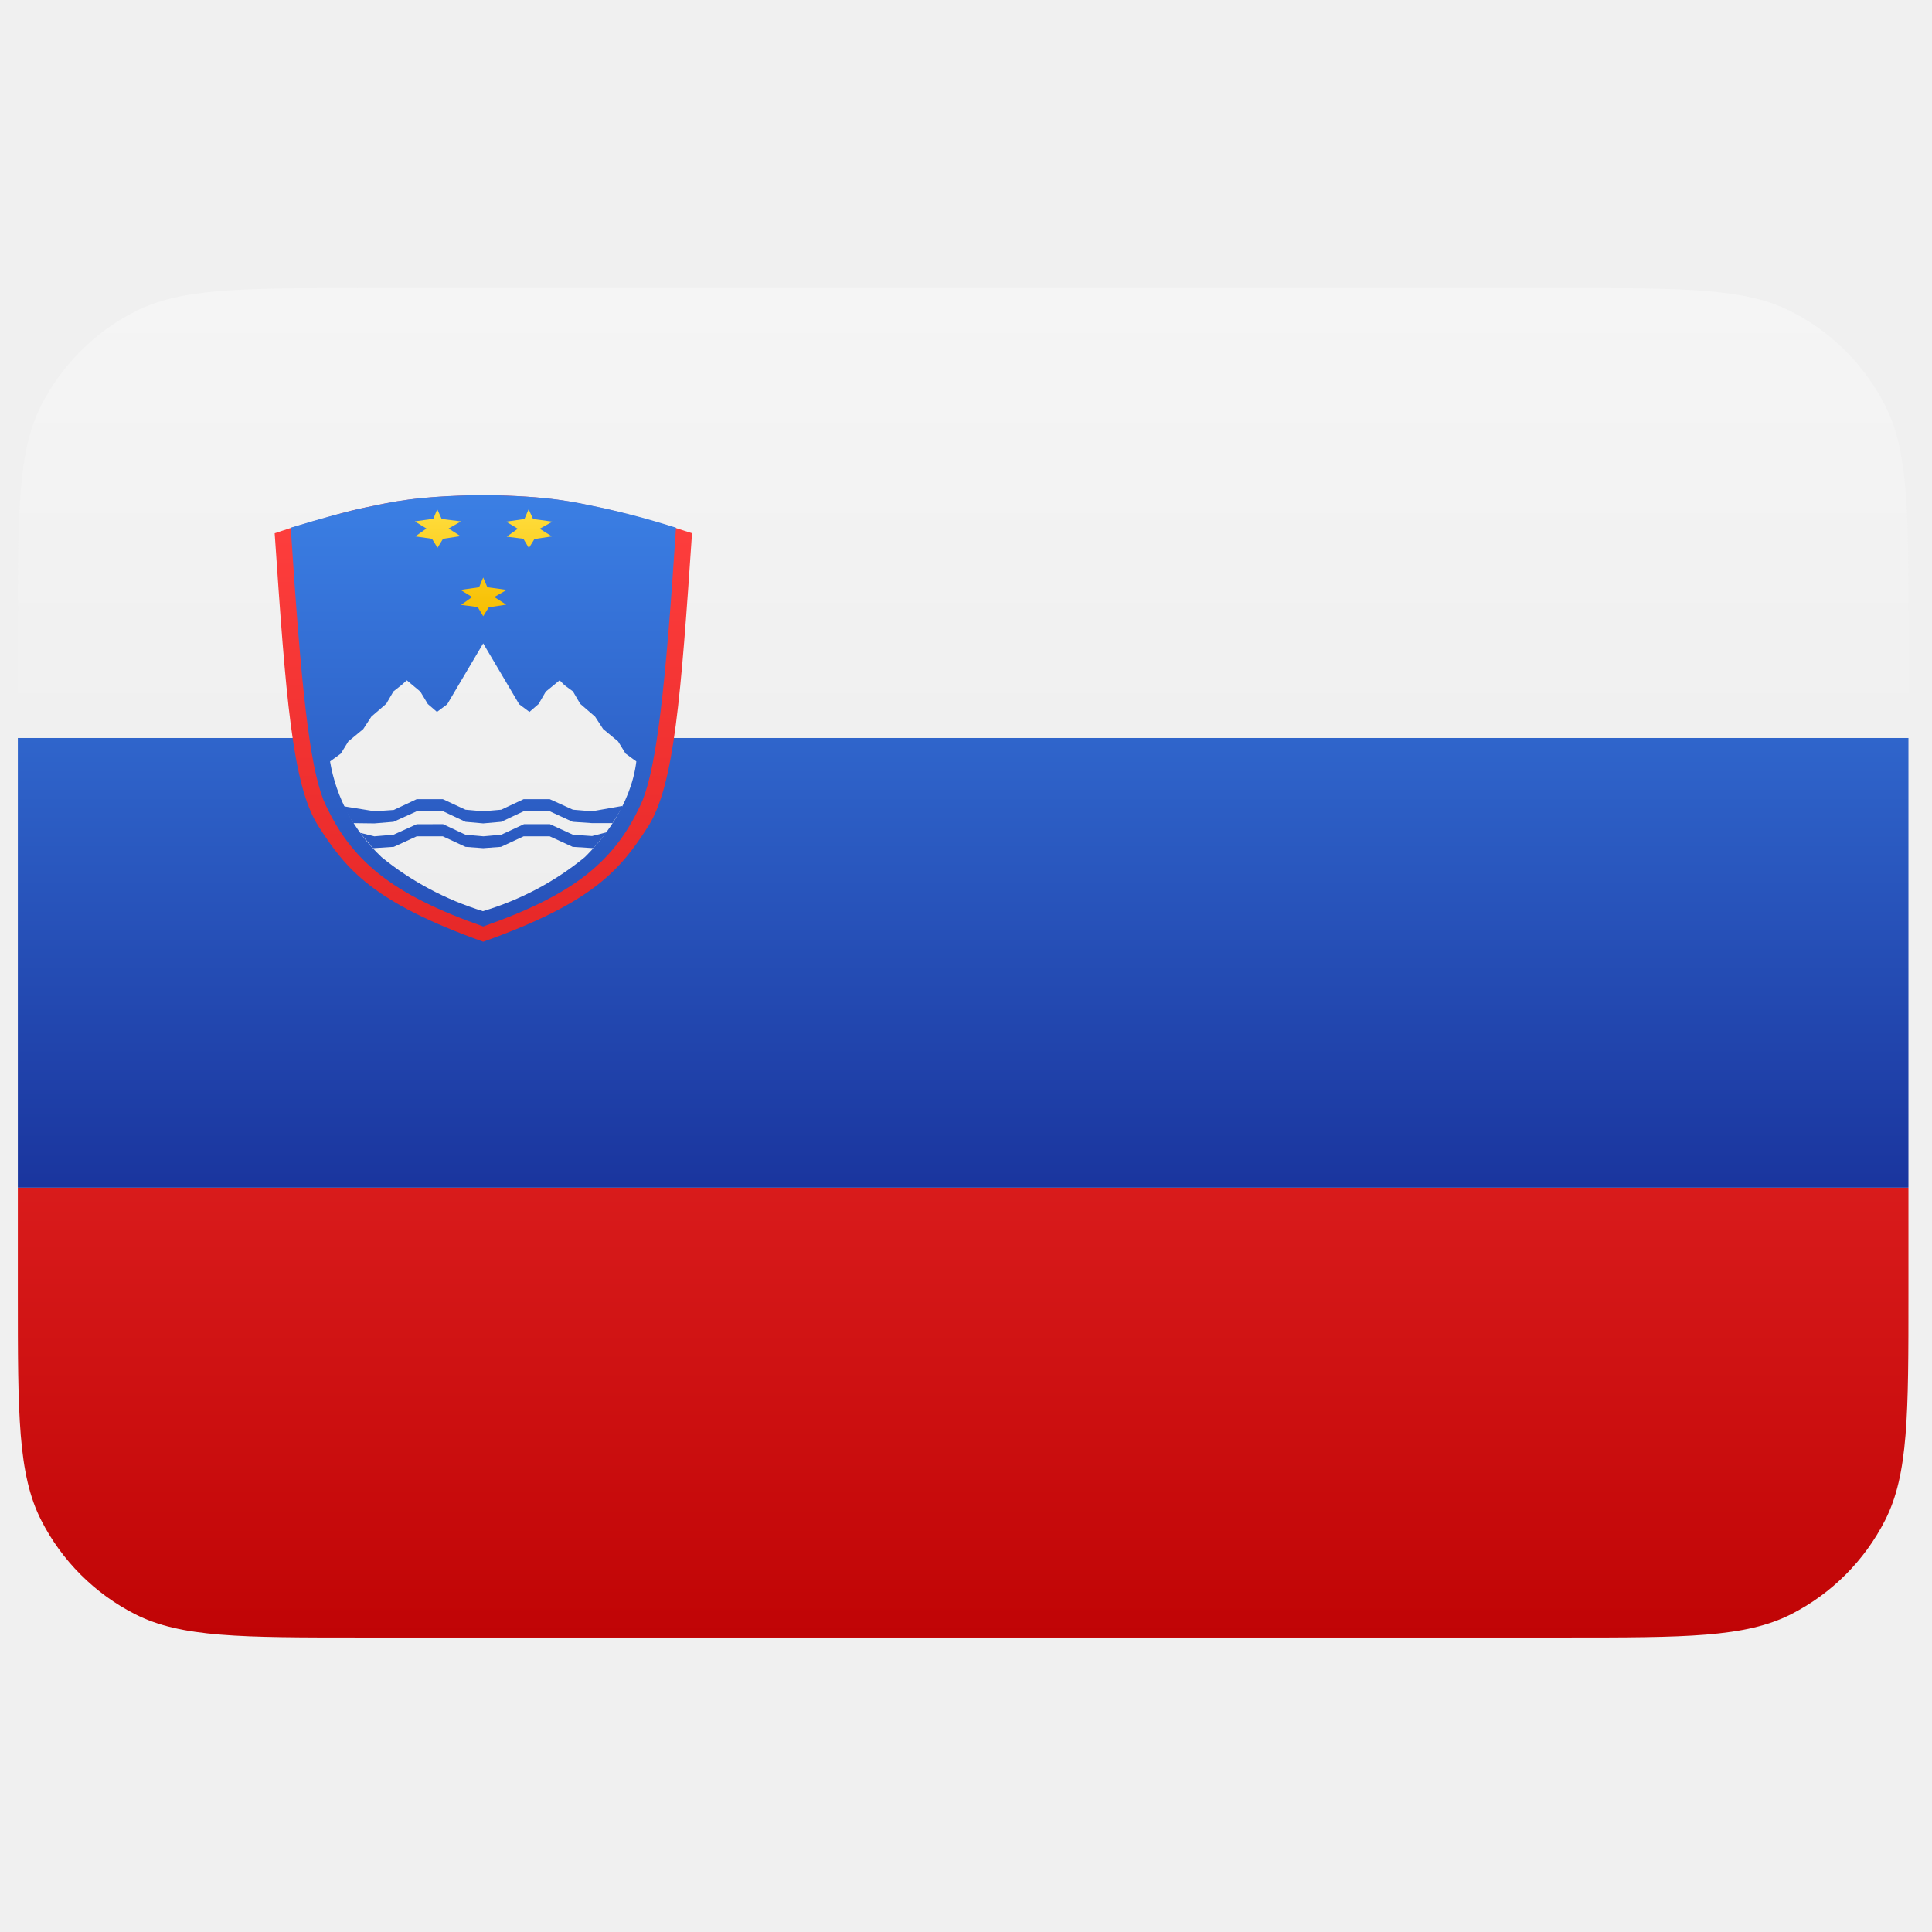
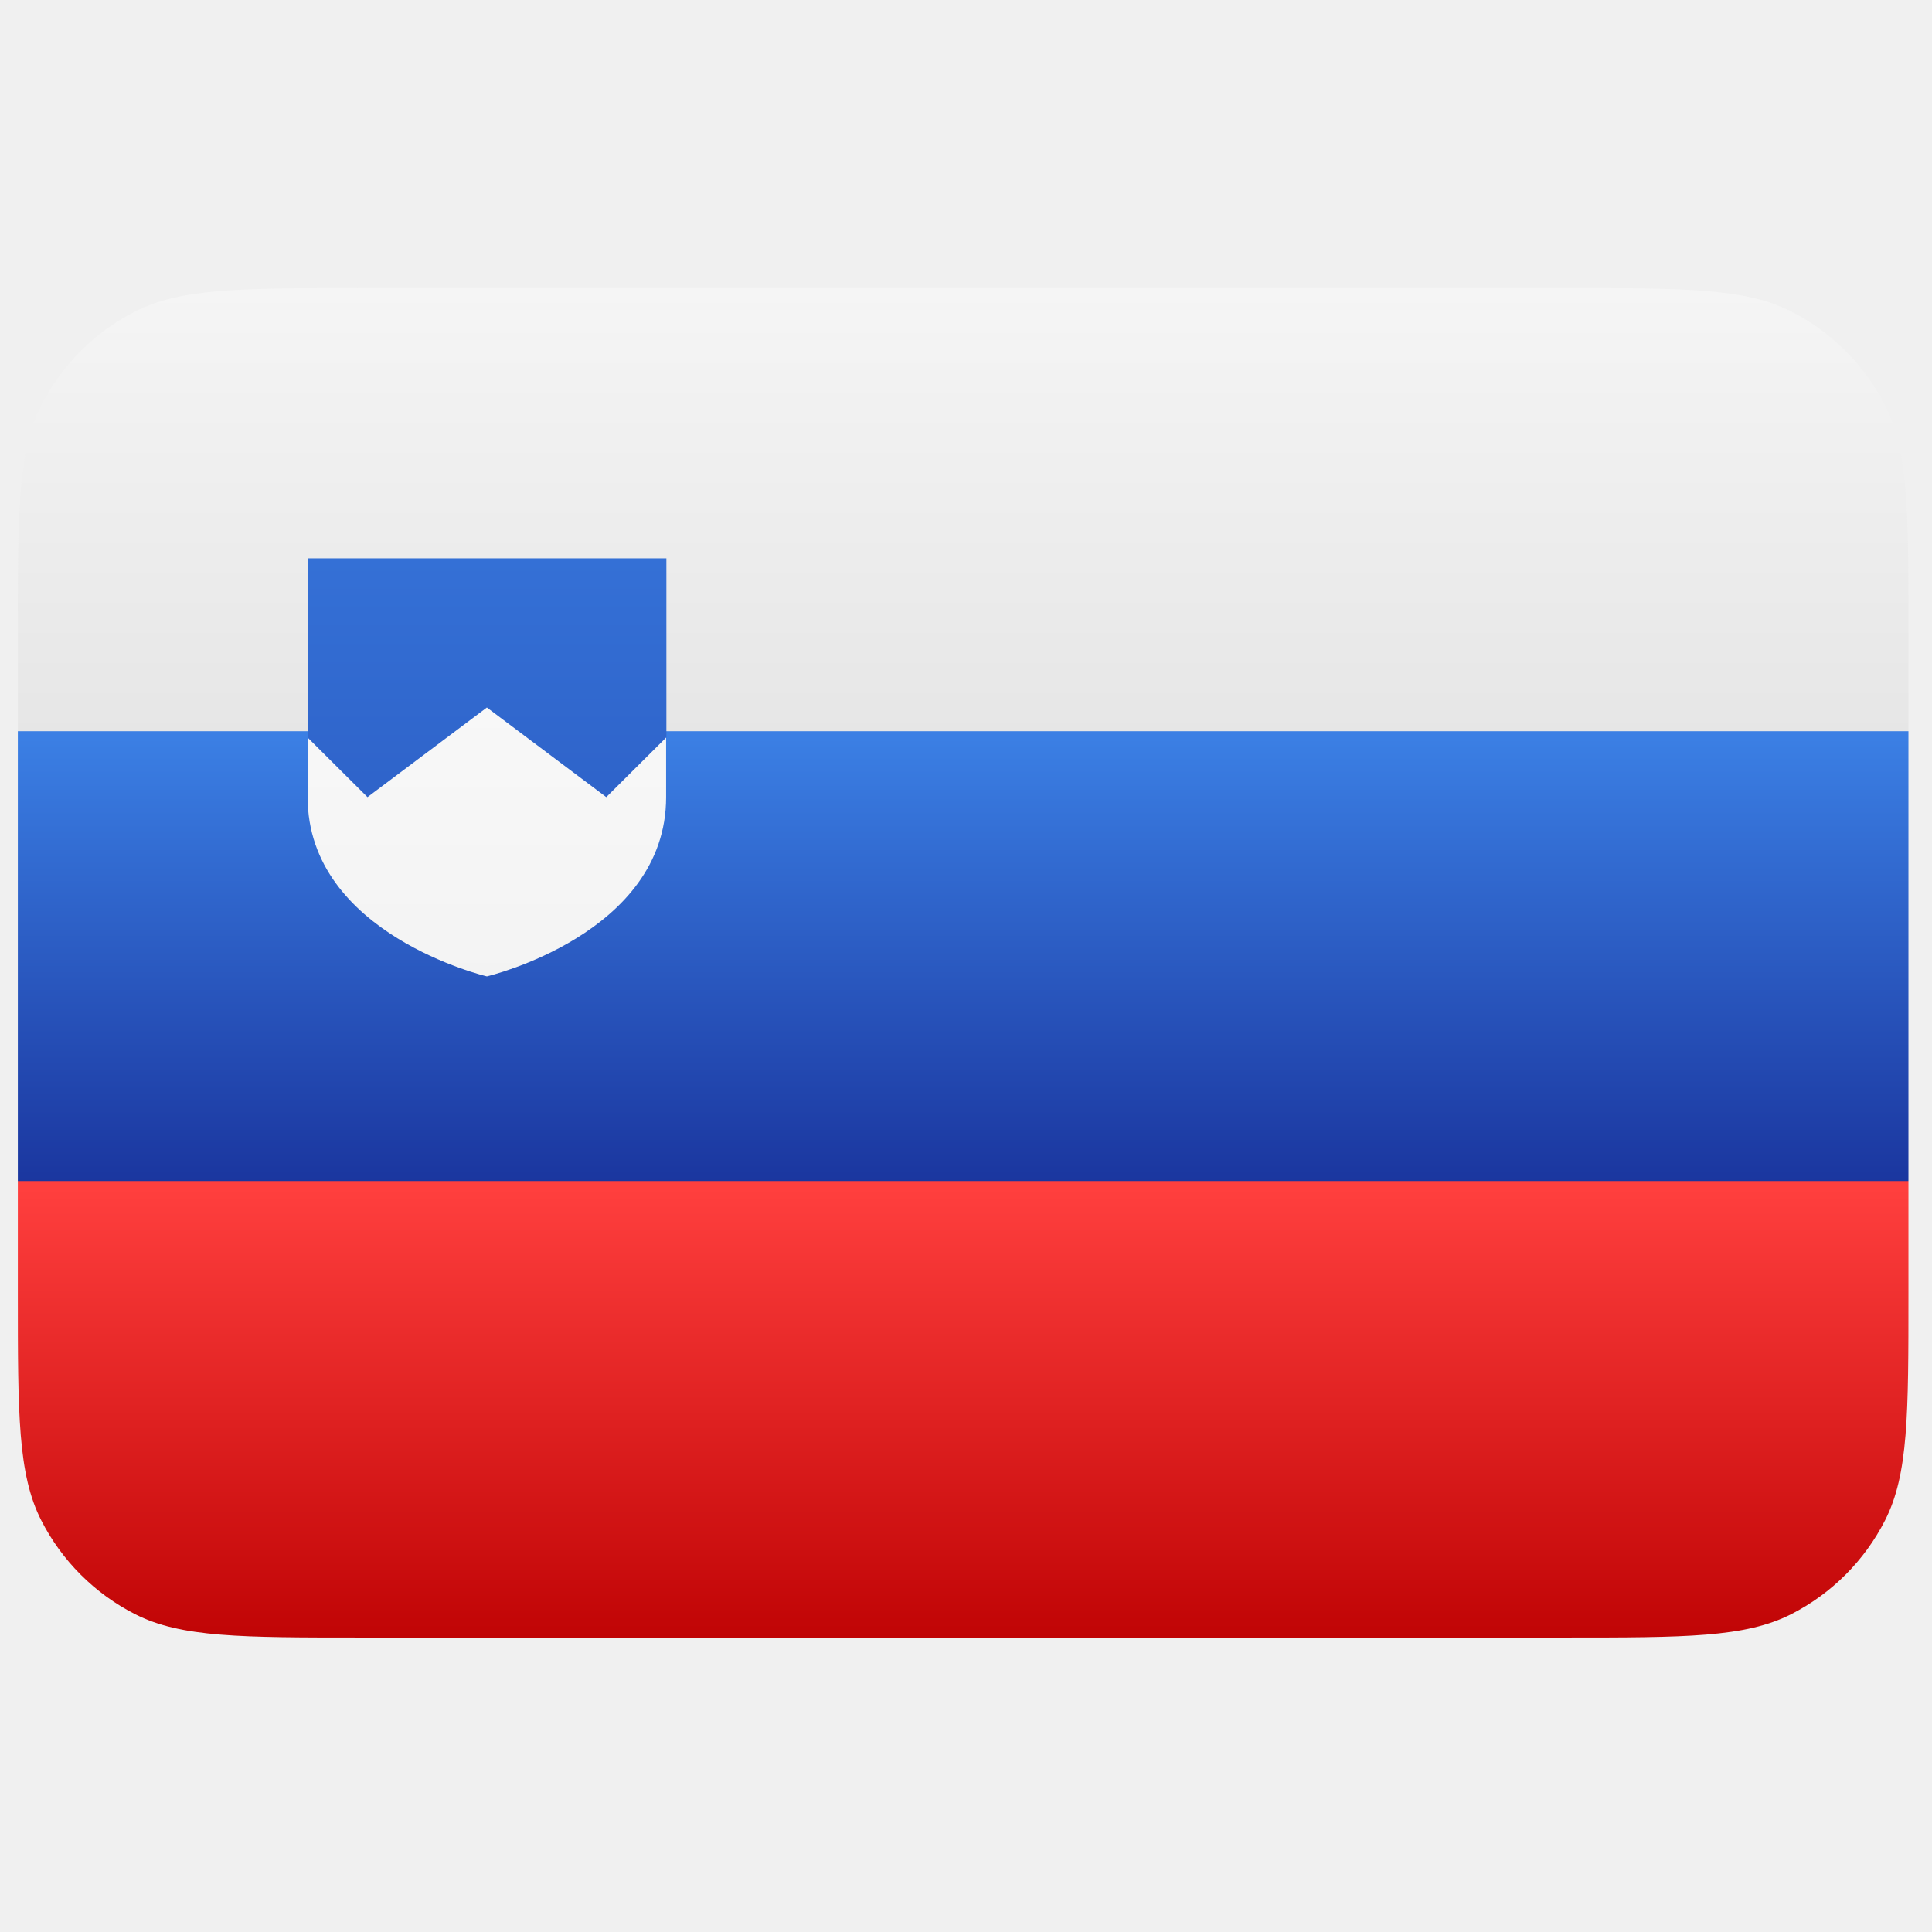
<svg xmlns="http://www.w3.org/2000/svg" viewBox="0 0 144 144" width="144" height="144">
  <defs>
    <mask id="si-board" maskUnits="userSpaceOnUse" maskContentUnits="userSpaceOnUse" x="0" y="0" width="144" height="144" mask-type="alpha">
      <path d="M 116.645 21.474 c 8.961 0 13.441 0 16.864 1.744 a 16 16 0 0 1 6.992 6.992 c 1.744 3.423 1.744 7.903 1.744 16.864 L 142.245 96.453 c 0 8.961 0 13.441 -1.744 16.864 a 16 16 0 0 1 -6.992 6.992 c -3.423 1.744 -7.903 1.744 -16.864 1.744 L 26.929 122.053 c -8.961 0 -13.441 0 -16.864 -1.744 a 16 16 0 0 1 -6.992 -6.992 c -1.744 -3.423 -1.744 -7.903 -1.744 -16.864 L 1.329 47.075 c 0 -8.961 0 -13.441 1.744 -16.864 a 16 16 0 0 1 6.992 -6.992 c 3.423 -1.744 7.903 -1.744 16.864 -1.744 Z" fill="#FFFFFF" />
    </mask>
-     <linearGradient id="si-white" x1="72" y1="21.474" x2="72" y2="122.053" gradientUnits="userSpaceOnUse">
+     <linearGradient id="si-white" x1="72" y1="21.474" x2="72" y2="55.001" gradientUnits="userSpaceOnUse">
      <stop stop-color="#F5F5F5" />
      <stop offset="1" stop-color="#E6E6E6" />
    </linearGradient>
-     <linearGradient id="si-red" x1="72" y1="36.895" x2="72" y2="122.053" gradientUnits="userSpaceOnUse">
+     <linearGradient id="si-blue" x1="72" y1="55.001" x2="72" y2="88.527" gradientUnits="userSpaceOnUse">
+       <stop stop-color="#3B7FE4" />
+       <stop offset="1" stop-color="#1A359E" />
+     </linearGradient>
+     <linearGradient id="si-red" x1="72" y1="88.527" x2="72" y2="122.053" gradientUnits="userSpaceOnUse">
      <stop stop-color="#FF3F3E" />
      <stop offset="1" stop-color="#C00405" />
    </linearGradient>
-     <linearGradient id="si-blue" x1="72" y1="36.895" x2="72" y2="88.52" gradientUnits="userSpaceOnUse">
+     <linearGradient id="si-shield-blue" x1="72" y1="21.474" x2="72" y2="122.053" gradientUnits="userSpaceOnUse">
      <stop stop-color="#3B7FE4" />
      <stop offset="1" stop-color="#1A359E" />
    </linearGradient>
-     <linearGradient id="si-yellow" x1="72" y1="37.956" x2="72" y2="45.931" gradientUnits="userSpaceOnUse">
-       <stop stop-color="#FFDD3D" />
-       <stop offset="1" stop-color="#F7BE00" />
+     <linearGradient id="si-mount-white" x1="72" y1="21.474" x2="72" y2="122.053" gradientUnits="userSpaceOnUse">
+       <stop stop-color="#FFFFFF" />
+       <stop offset="1" stop-color="#E8E8E8" />
    </linearGradient>
  </defs>
  <g mask="url(#si-board)">
-     <path d="M1.329 21.474h140.916v100.578h-140.916Z" fill="url(#si-white)" stroke="url(#si-white)" stroke-width=".5" stroke-linejoin="round" />
-     <path d="M -8.364,21.474 L 203.01,21.474 l 0,100.578 L -8.364,122.053 z" fill="url(#si-white)" fill-rule="evenodd" stroke="url(#si-white)" stroke-width=".5" stroke-linejoin="round" />
-     <path d="M -8.364,88.52 L 203.01,88.52 L 203.01,122.053 L -8.364,122.053 z" fill="url(#si-red)" fill-rule="evenodd" />
-     <path d="M -8.364,55.007 L 203.01,55.007 l 0,33.513 L -8.364,88.52 z" fill="url(#si-blue)" fill-rule="evenodd" />
-     <path d="M 51.58,39.744 c -0.826,12.101 -1.321,18.741 -3.241,21.805 c -2.105,3.3 -4.128,5.716 -12.323,8.643 c -8.174,-2.927 -10.197,-5.343 -12.303,-8.643 c -1.94,-3.064 -2.415,-9.704 -3.241,-21.805 l 1.197,-0.393 c 2.436,-0.707 4.252,-1.277 5.594,-1.532 c 1.92,-0.393 3.571,-0.825 8.732,-0.923 c 5.161,0.079 6.812,0.55 8.732,0.943 q 2.002,0.413 5.635,1.513 z" fill="url(#si-red)" fill-rule="evenodd" />
-     <path d="M 50.383,39.351 c -0.784,12.081 -1.445,17.621 -2.477,20.273 c -1.982,4.557 -5.119,7.052 -11.89,9.429 c -6.771,-2.377 -9.908,-4.872 -11.91,-9.429 c -1.032,-2.672 -1.651,-8.192 -2.436,-20.292 q 3.592,-1.1 5.594,-1.513 c 1.92,-0.393 3.571,-0.845 8.732,-0.923 c 5.161,0.079 6.812,0.53 8.732,0.923 a 58.623,55.789 0 0,1 5.656,1.513 z" fill="url(#si-blue)" fill-rule="evenodd" />
-     <path d="m 36.016,43.044 l 0.31,0.727 l 1.445,0.196 l -0.929,0.53 l 0.888,0.57 l -1.3,0.196 l -0.413,0.668 l -0.413,-0.688 l -1.239,-0.157 l 0.826,-0.589 l -0.867,-0.53 l 1.383,-0.196 z" fill="url(#si-yellow)" fill-rule="evenodd" />
-     <path d="m 47.431,56.755 l -0.805,-0.589 l -0.557,-0.904 l -1.115,-0.923 l -0.599,-0.923 l -1.115,-0.963 l -0.537,-0.923 l -0.619,-0.452 l -0.372,-0.373 l -1.032,0.845 l -0.537,0.923 l -0.681,0.589 l -0.764,-0.57 l -0.557,-0.943 l -2.126,-3.595 l -2.126,3.595 l -0.557,0.943 l -0.764,0.57 l -0.681,-0.589 l -0.557,-0.923 l -1.011,-0.845 l -0.392,0.354 l -0.599,0.471 l -0.537,0.923 l -1.115,0.963 l -0.599,0.923 l -1.115,0.923 l -0.557,0.904 l -0.805,0.589 a 13.624,12.965 0 0,0 3.839,7.131 a 22.087,21.019 0 0,0 7.555,4.027 a 21.468,20.43 0 0,0 7.596,-4.027 c 1.197,-1.179 3.427,-3.791 3.839,-7.131" fill="url(#si-white)" fill-rule="evenodd" />
-     <path d="m 39.401,37.956 l 0.33,0.727 l 1.445,0.196 l -0.95,0.53 l 0.908,0.57 l -1.3,0.196 l -0.413,0.668 l -0.413,-0.688 l -1.239,-0.157 l 0.826,-0.589 l -0.867,-0.53 l 1.362,-0.196 z m -6.812,0 l 0.33,0.727 l 1.445,0.177 l -0.929,0.53 l 0.888,0.57 l -1.3,0.196 l -0.413,0.668 l -0.413,-0.668 l -1.239,-0.177 l 0.826,-0.589 l -0.867,-0.53 l 1.383,-0.196 z" fill="url(#si-yellow)" fill-rule="evenodd" />
-     <path d="M 45.656,61.352 l -1.528,0 l -1.445,-0.098 l -1.713,-0.786 l -1.94,0 l -1.672,0.786 l -1.342,0.118 l -1.321,-0.118 l -1.672,-0.786 L 31.062,60.468 l -1.734,0.786 l -1.424,0.118 l -1.569,-0.02 l -0.743,-1.218 l 0.021,-0.039 l 2.312,0.373 l 1.424,-0.098 l 1.713,-0.805 l 1.94,0 l 1.693,0.786 l 1.321,0.118 l 1.342,-0.118 l 1.672,-0.786 l 1.94,0 l 1.734,0.786 l 1.424,0.118 l 2.229,-0.393 l 0.041,0.079 z m -17.835,1.866 l 1.528,-0.098 l 1.713,-0.786 l 1.94,0 l 1.693,0.786 l 1.321,0.098 l 1.321,-0.098 l 1.693,-0.786 l 1.94,0 l 1.713,0.786 l 1.548,0.098 l 0.991,-1.179 l -0.021,0 l -1.073,0.275 l -1.424,-0.098 l -1.713,-0.786 l -1.94,0 l -1.693,0.786 l -1.321,0.118 l -1.342,-0.118 l -1.672,-0.786 L 31.062,61.431 l -1.734,0.786 l -1.424,0.118 l -1.032,-0.255 l 0,0.039 l 0.929,1.1 z" fill="url(#si-blue)" fill-rule="evenodd" />
+     <path d="M 1.329 21.474 h 140.916 v 33.526 h -140.916 Z" fill="url(#si-white)" stroke="url(#si-white)" stroke_width="0.5" stroke-linejoin="round" />
+     <path d="M 1.329 55.001 h 140.916 v 33.526 h -140.916 Z" fill="url(#si-blue)" stroke="url(#si-blue)" stroke_width="0.5" stroke-linejoin="round" />
+     <path d="M 1.329 88.527 h 140.916 v 33.526 h -140.916 Z" fill="url(#si-red)" stroke="url(#si-red)" stroke_width="0.5" stroke-linejoin="round" />
+     <path d="M 49.669,54.974 l 0,-13.36 L 22.929,41.614 L 22.929,54.974 l 13.4,16.52 z" fill="url(#si-shield-blue)" />
+     <path d="M 22.929,54.974 l 0,4.44 c 0,10.22 13.36,13.36 13.36,13.36 s 13.36,-3.14 13.36,-13.36 L 49.649,54.974 l -4.46,4.44 l -8.9,-6.68 l -8.9,6.68 z" fill="url(#si-mount-white)" />
  </g>
</svg>
